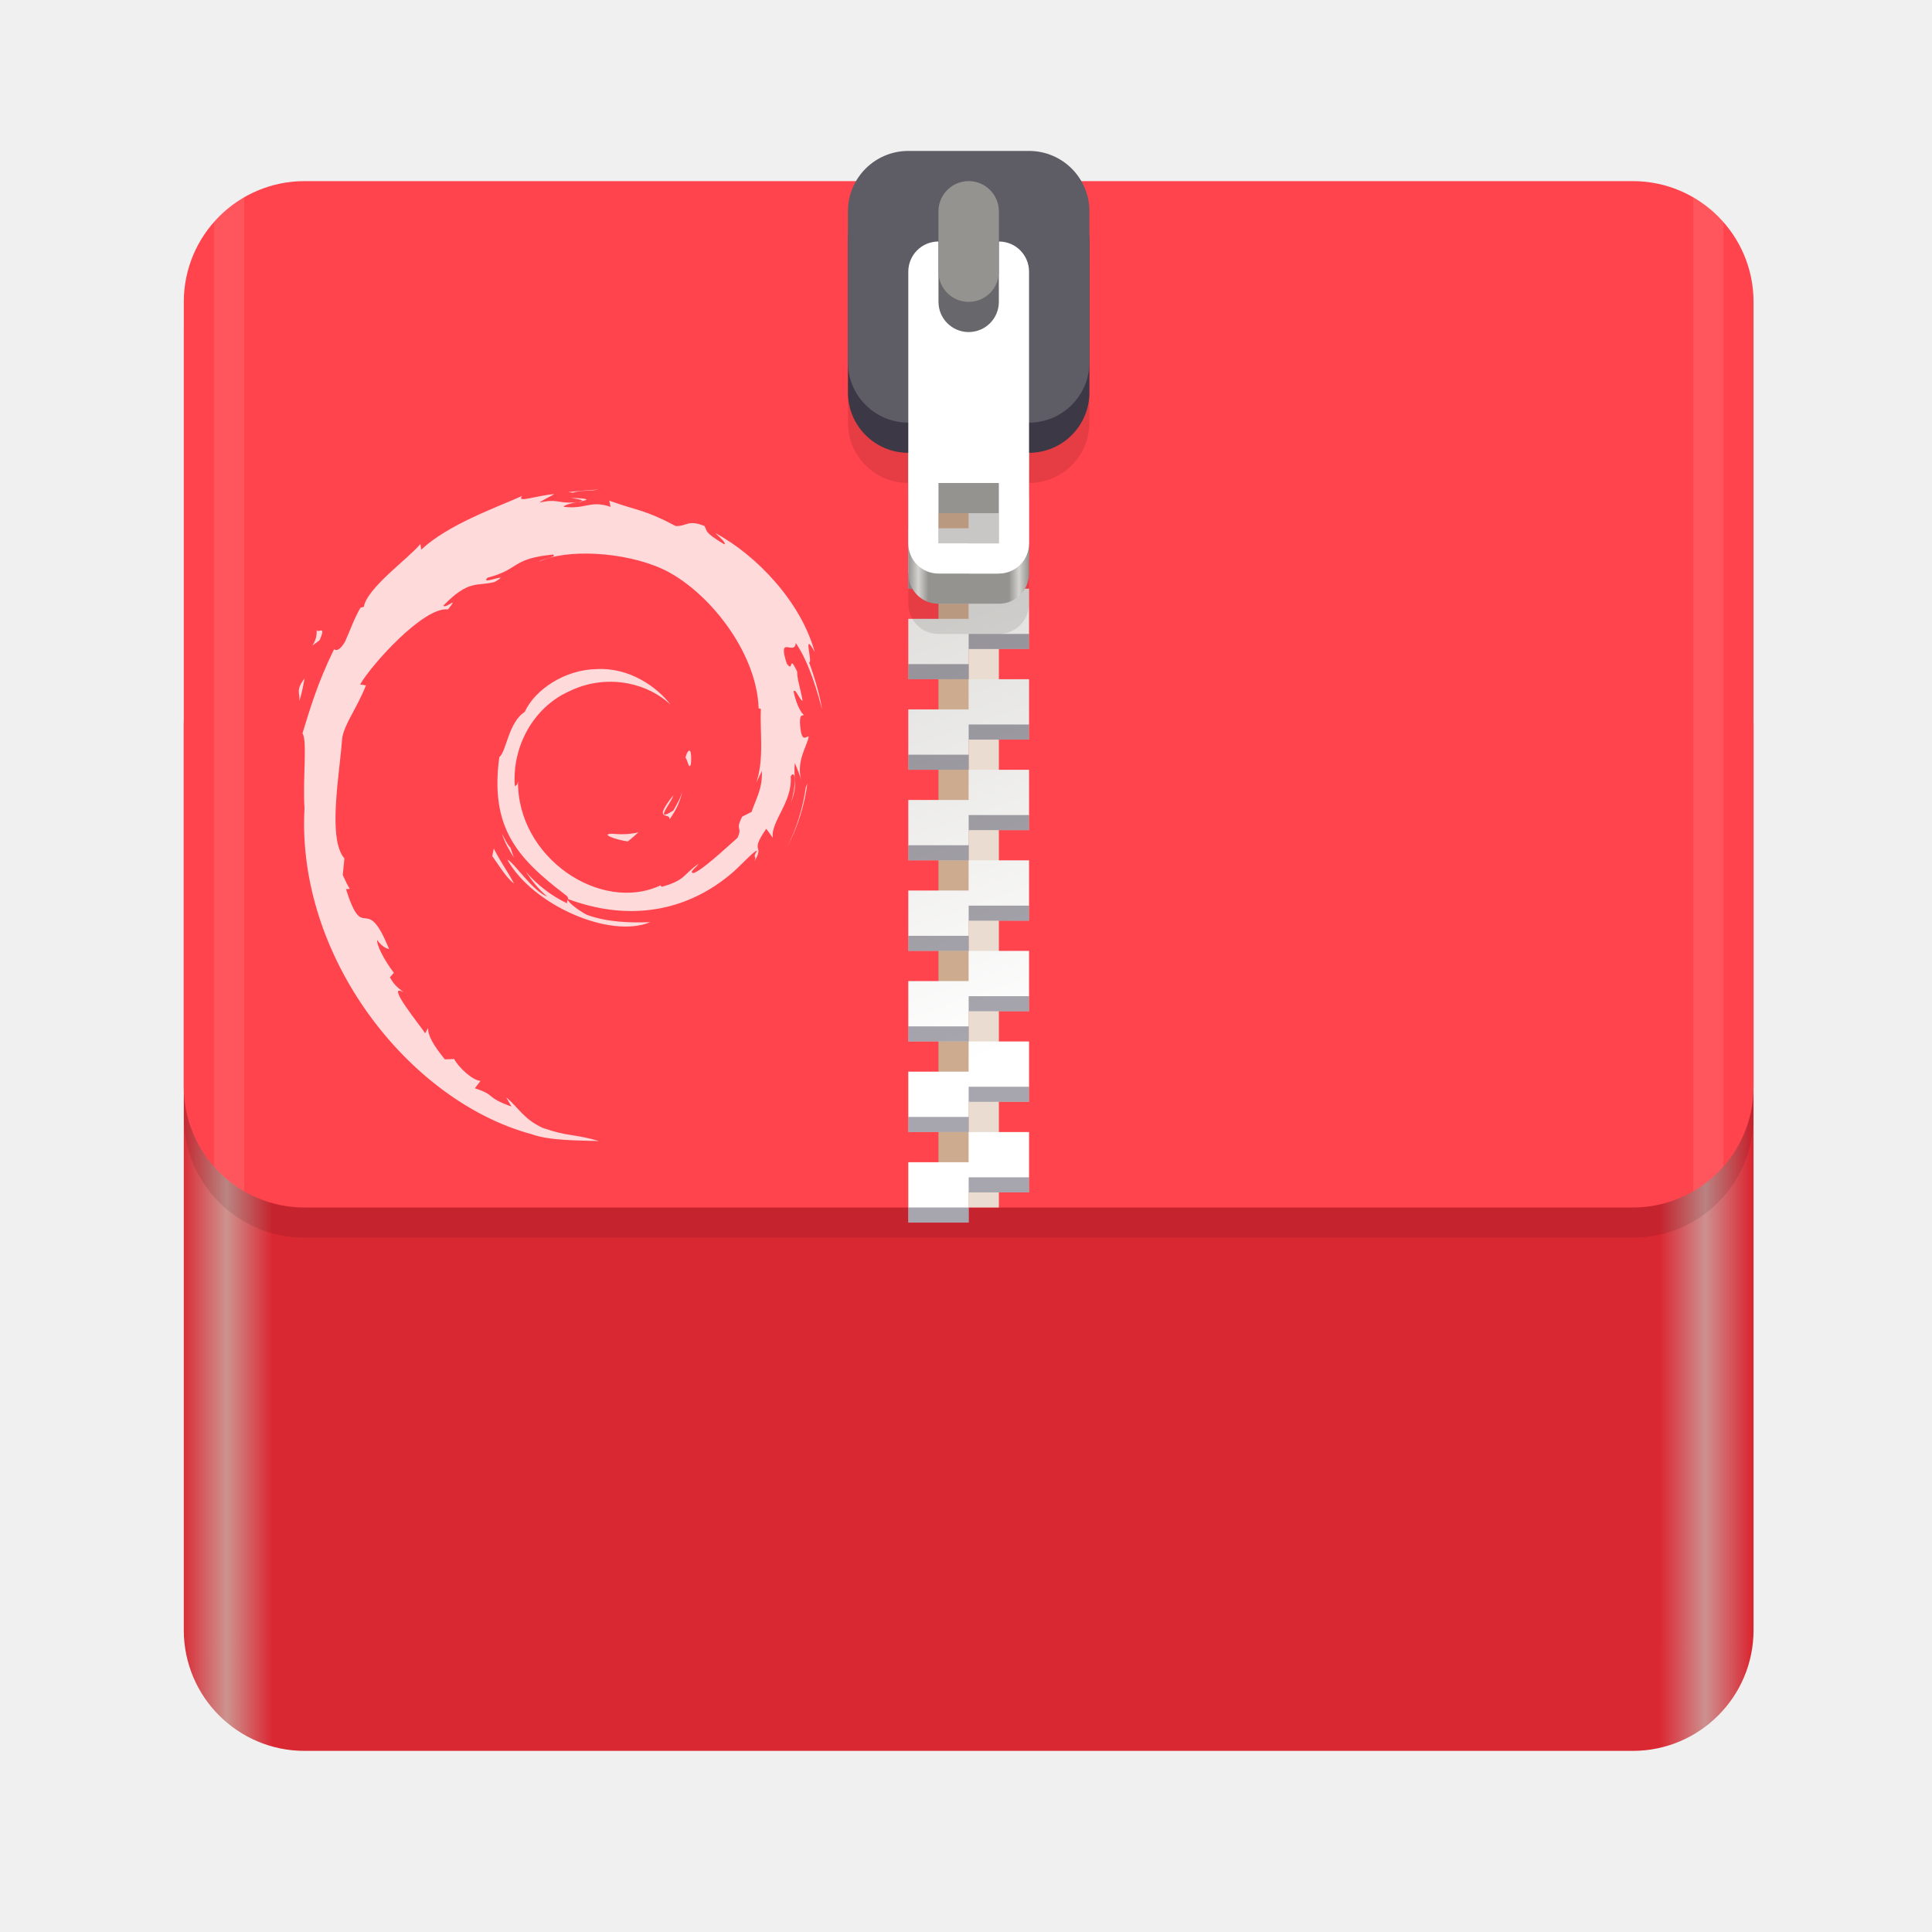
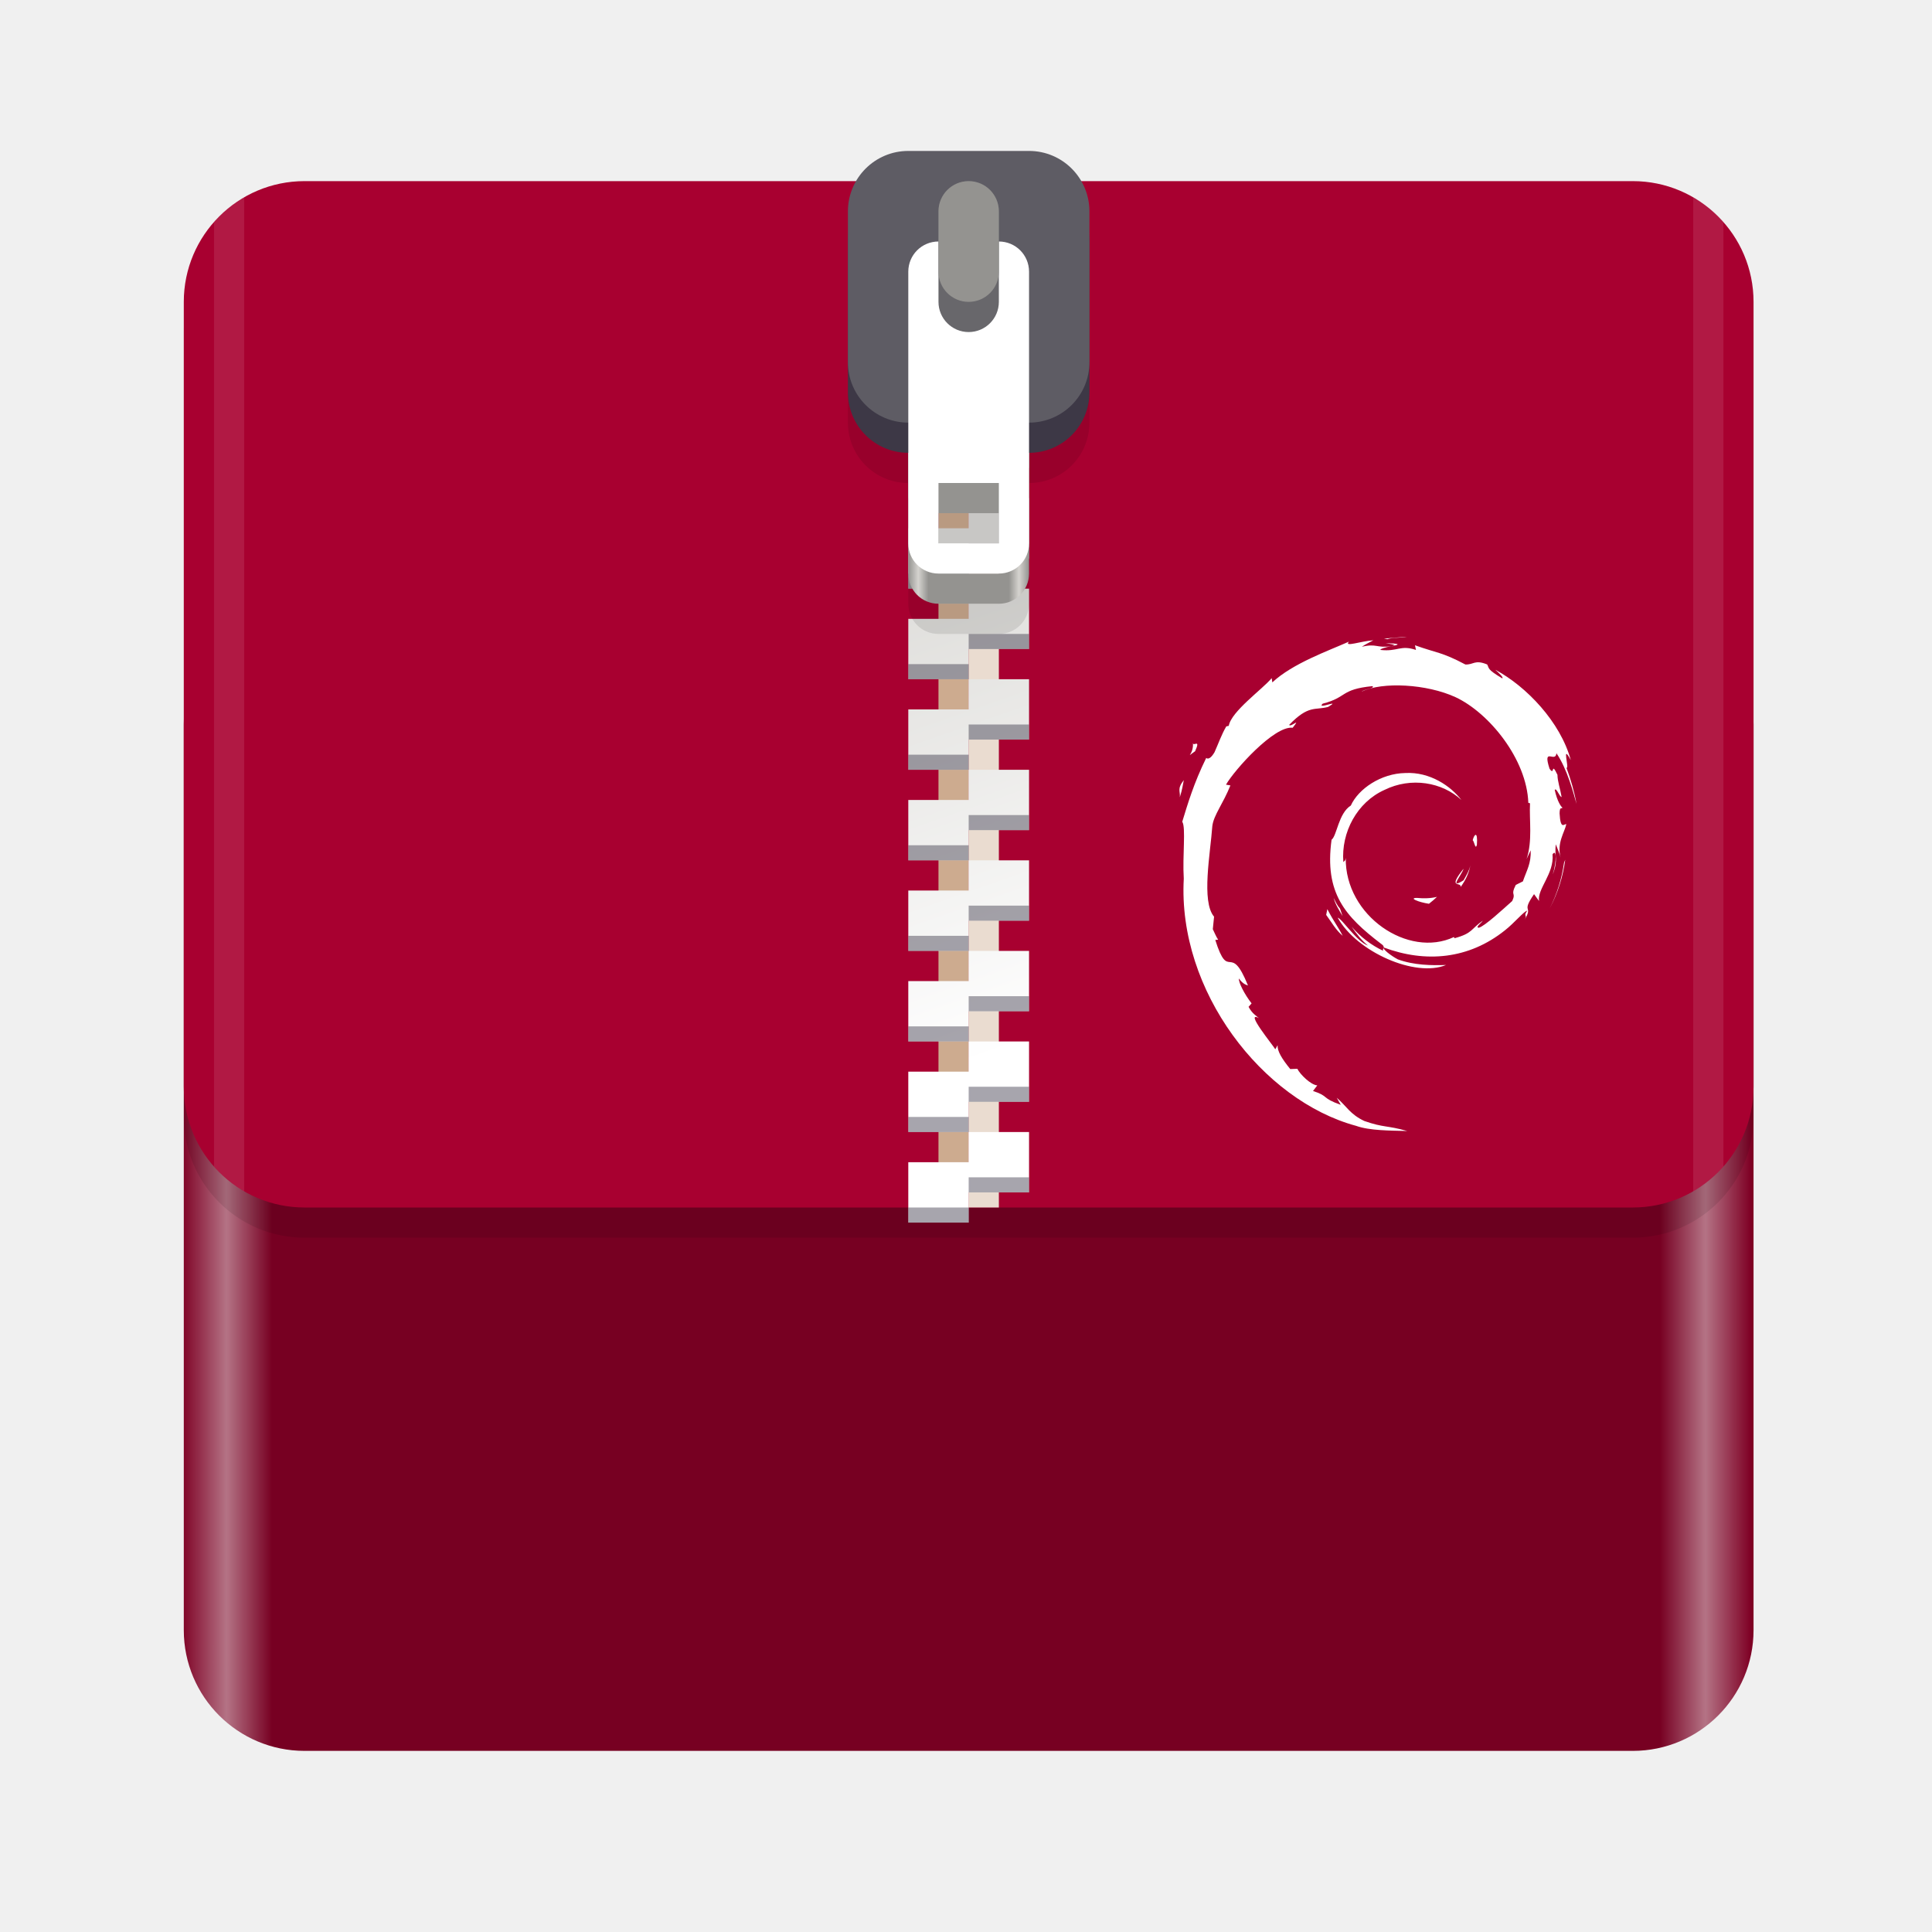
<svg xmlns="http://www.w3.org/2000/svg" id="svg11300" width="128" height="128" style="enable-background:new" version="1.0" viewBox="0 0 128 128">
  <defs id="defs3">
    <linearGradient id="linearGradient1329" x1="11.823" x2="115.82" y1="268" y2="268" gradientUnits="userSpaceOnUse">
-       <stop id="stop1345" style="stop-color:#da2833;stop-opacity:1" offset="0" />
-       <stop id="stop1347" style="stop-color:#cd938f;stop-opacity:1" offset=".029" />
-       <stop id="stop1349" style="stop-color:#da2833;stop-opacity:1" offset=".058" />
-       <stop id="stop1351" style="stop-color:#da2833;stop-opacity:1" offset=".942" />
-       <stop id="stop1353" style="stop-color:#cd908f;stop-opacity:1" offset=".971" />
-       <stop id="stop1355" style="stop-color:#da2833;stop-opacity:1" offset="1" />
+       <stop id="stop1345" style="stop-color:#7e0024;stop-opacity:1" offset="0" />
+       <stop id="stop1347" style="stop-color:#b47385;stop-opacity:1" offset=".029" />
+       <stop id="stop1349" style="stop-color:#770022;stop-opacity:1" offset=".058" />
+       <stop id="stop1351" style="stop-color:#770022;stop-opacity:1" offset=".942" />
+       <stop id="stop1353" style="stop-color:#b47385;stop-opacity:1" offset=".971" />
+       <stop id="stop1355" style="stop-color:#7e0024;stop-opacity:1" offset="1" />
    </linearGradient>
    <linearGradient id="linearGradient1610" x1="70.586" x2="60" y1="53.255" y2="23" gradientTransform="translate(0,170)" gradientUnits="userSpaceOnUse">
      <stop id="stop1652" style="stop-color:#fff" offset="0" />
      <stop id="stop1654" style="stop-color:#deddda" offset="1" />
    </linearGradient>
    <linearGradient id="linearGradient1612" x1="60" x2="68" y1="268" y2="268" gradientUnits="userSpaceOnUse">
      <stop id="stop1258" style="stop-color:#949390" offset="0" />
      <stop id="stop1260" style="stop-color:#d5d3cf" offset=".083" />
      <stop id="stop1262" style="stop-color:#949390" offset=".167" />
      <stop id="stop1264" style="stop-color:#949390" offset=".833" />
      <stop id="stop1266" style="stop-color:#d5d3cf" offset=".917" />
      <stop id="stop1268" style="stop-color:#949390" offset="1" />
    </linearGradient>
  </defs>
  <g id="layer1" transform="translate(0,-172)">
    <g id="g1149-5" transform="translate(.17678)" style="enable-background:new">
      <rect id="rect1000-3-4" x="12" y="212" width="104" height="76" rx="8" ry="8" style="enable-background:new;fill:url(#linearGradient1329)" />
      <rect id="rect1299" x="12" y="186" width="104" height="68" rx="8" ry="8" style="enable-background:new;opacity:.1" />
-       <rect id="rect1000-3-9-7" x="12" y="184" width="104" height="68" rx="8" ry="8" style="enable-background:new;fill:#ff444d;fill-opacity:1" />
+       <rect id="rect1000-3-9-7" x="12" y="184" width="104" height="68" rx="8" ry="8" style="enable-background:new;fill:#a80030;fill-opacity:1" />
      <rect id="rect1076-65" x="62" y="192" width="2" height="60" style="fill:#cdab8f;paint-order:normal" />
      <rect id="rect1076-6-69" transform="scale(1,-1)" x="64" y="-252" width="2" height="60" style="enable-background:new;fill:#eadcd0;paint-order:normal" />
      <g id="g1135-3" transform="translate(0,17)" style="enable-background:new">
        <path id="rect5175-2-7" d="m60 178v4h4v-2h4v-2h-4zm4 4v2h-4v4h4v-2h4v-4zm0 6v2h-4v4h4v-2h4v-4zm0 6v2h-4v4h4v-2h4v-2-2zm0 6v2h-4v4h4v-2h4v-4zm0 6v2h-4v4h4v-2h4v-4zm0 6v2h-4v4h4v-2h4v-2-2zm0 6v2h-4v4h4v-2h4v-4zm0 6v2h-4v4h4v-2h4v-4zm0 6v2h-4v4h4v-2h4v-2-2z" style="fill:url(#linearGradient1610);paint-order:normal" />
        <path id="path1183-4" d="m64 179v1h4v-1zm-4 2v1h4v-1zm4 4v1h4v-1zm-4 2v1h4v-1zm4 4v1h4v-1zm-4 2v1h4v-1zm4 4v1h4v-1zm-4 2v1h4v-1zm4 4v1h4v-1zm-4 2v1h4v-1zm4 4v1h4v-1zm-4 2v1h4v-1zm4 4v1h4v-1zm-4 2v1h4v-1zm4 4v1h4v-1zm-4 2v1h4v-1zm4 4v1h4v-1zm-4 2v1h4v-1zm4 4v1h4v-1zm-4 2v1h4v-1z" style="fill:#241f31;opacity:.4;paint-order:normal" />
      </g>
      <path id="path1340-5-4" d="m60 186c-2.216 0-4 1.784-4 4v10c0 2.216 1.784 4 4 4v8c0 1.108 0.892 2 2 2h4c1.108 0 2-0.892 2-2v-8c2.216 0 4-1.784 4-4v-10c0-2.216-1.784-4-4-4zm2 22h4v4h-4z" style="enable-background:new;opacity:.1" />
      <g id="g1352-52" transform="translate(0,-66)" style="enable-background:new">
        <path id="path1340-5" d="m62 258c-1.108 0-2 0.892-2 2v16c0 1.108 0.892 2 2 2h4c1.108 0 2-0.892 2-2v-16c0-1.108-0.892-2-2-2zm0 14h4v4h-4z" style="fill:url(#linearGradient1612)" />
        <rect id="rect1051-6-7-4" x="56" y="250" width="16" height="18" rx="4" ry="4" style="enable-background:new;fill:#3d3846" />
        <rect id="rect1051-6-74" x="56" y="248" width="16" height="18" rx="4" ry="4" style="enable-background:new;fill:#5e5c64" />
        <path id="rect1335-4" d="m62 254c-1.108 0-2 0.892-2 2v18c0 1.108 0.892 2 2 2h4c1.108 0 2-0.892 2-2v-18c0-1.108-0.892-2-2-2zm0 16h4v4h-4z" style="fill:#fff" />
        <rect id="rect5037-3-3" transform="scale(1,-1)" x="62" y="-260" width="4" height="10" rx="2" ry="2" style="enable-background:new;fill:#68676b;paint-order:normal" />
        <rect id="rect1089-0" transform="scale(1,-1)" x="62" y="-258" width="4" height="8" rx="2" ry="2" style="enable-background:new;fill:#949390;paint-order:normal" />
      </g>
      <path id="rect1236" transform="translate(-.17678 172)" d="m16.178 13.072c-0.755 0.435-1.428 0.99-2 1.639v62.578c0.572 0.649 1.245 1.204 2 1.639z" style="fill:#fff;opacity:.1;paint-order:normal" />
      <path id="rect1236-3" transform="translate(-.17678 172)" d="m112.18 13.072v65.855c0.755-0.436 1.428-0.991 2-1.641v-62.574c-0.572-0.649-1.245-1.205-2-1.641z" style="enable-background:new;fill:#fff;opacity:.1;paint-order:normal" />
-       <g id="g26" transform="matrix(0.1733949,0,0,0.1733949,29.15641,216.4769)" style="fill:#ffffff;fill-opacity:1;opacity:0.8">
-         <path d="m 64.525,62.053 c -4.125,0.058 0.78,2.125 6.165,2.954 1.488,-1.161 2.838,-2.336 4.04,-3.479 -3.354,0.821 -6.765,0.838 -10.205,0.525" id="path2" style="fill:#ffffff;fill-opacity:1" />
-         <path d="m 86.665,56.533 c 2.457,-3.389 4.246,-7.102 4.878,-10.939 -0.551,2.736 -2.035,5.099 -3.435,7.592 -7.711,4.854 -0.726,-2.883 -0.004,-5.824 -8.29,10.436 -1.138,6.257 -1.439,9.171" id="path4" style="fill:#ffffff;fill-opacity:1" />
-         <path d="m 94.839,35.268 c 0.497,-7.428 -1.462,-5.08 -2.121,-2.245 0.766,0.4 1.377,5.237 2.121,2.245" id="path6" style="fill:#ffffff;fill-opacity:1" />
-         <path d="m 48.883,-66.264 c 2.201,0.395 4.757,0.698 4.398,1.224 2.407,-0.528 2.954,-1.015 -4.398,-1.224" id="path8" style="fill:#ffffff;fill-opacity:1" />
-         <path d="m 53.281,-65.04 -1.556,0.32 1.448,-0.127 0.108,-0.193" id="path10" style="fill:#ffffff;fill-opacity:1" />
-         <path d="m 121.93,38.085 c 0.247,6.671 -1.95,9.907 -3.932,15.637 l -3.564,1.781 c -2.919,5.666 0.282,3.598 -1.807,8.105 -4.556,4.049 -13.823,12.67 -16.789,13.457 -2.163,-0.047 1.469,-2.554 1.943,-3.537 -6.097,4.188 -4.894,6.285 -14.217,8.83 L 83.291,81.751 C 60.29,92.569 28.344,71.129 28.765,41.875 28.519,43.732 28.067,43.268 27.557,44.019 26.371,28.967 34.509,13.849 48.232,7.676 61.659,1.03 77.395,3.758 87.012,12.72 81.73,5.8 71.217,-1.534 58.757,-0.848 46.549,-0.655 35.132,7.102 31.321,15.521 c -6.253,3.938 -6.979,15.177 -9.704,17.233 -3.665,26.943 6.896,38.583 24.762,52.275 2.812,1.896 0.792,2.184 1.173,3.627 C 41.616,85.877 36.18,81.68 31.711,76.542 c 2.372,3.473 4.931,6.847 8.239,9.499 -5.596,-1.897 -13.074,-13.563 -15.256,-14.038 9.647,17.274 39.142,30.295 54.587,23.836 -7.146,0.263 -16.226,0.146 -24.256,-2.822 -3.371,-1.734 -7.958,-5.331 -7.14,-6.003 21.079,7.875 42.854,5.965 61.09,-8.655 4.641,-3.614 9.709,-9.761 11.173,-9.846 -2.206,3.317 0.377,1.596 -1.318,4.523 4.625,-7.456 -2.008,-3.035 4.779,-12.877 l 2.507,3.453 c -0.931,-6.188 7.687,-13.704 6.813,-23.492 1.975,-2.994 2.206,3.22 0.107,10.107 2.912,-7.64 0.767,-8.867 1.516,-15.171 0.81,2.118 1.867,4.37 2.412,6.606 -1.895,-7.382 1.948,-12.433 2.898,-16.724 -0.937,-0.415 -2.928,3.264 -3.383,-5.457 0.065,-3.788 1.054,-1.985 1.435,-2.917 -0.744,-0.427 -2.694,-3.33 -3.88,-8.9 0.86,-1.308 2.3,3.393 3.47,3.586 -0.753,-4.429 -2.049,-7.805 -2.103,-11.202 -3.421,-7.149 -1.211,0.953 -3.985,-3.069 -3.641,-11.357 3.021,-2.637 3.47,-7.796 5.52,7.995 8.667,20.387 10.11,25.519 -1.103,-6.258 -2.883,-12.32 -5.058,-18.185 1.677,0.705 -2.699,-12.875 2.18,-3.882 -5.21,-19.172 -22.302,-37.087 -38.025,-45.493 1.924,1.76 4.354,3.971 3.481,4.317 -7.819,-4.656 -6.444,-5.018 -7.565,-6.985 -6.369,-2.591 -6.788,0.208 -11.007,0.004 -12.005,-6.368 -14.318,-5.69 -25.368,-9.681 l 0.502,2.349 c -7.953,-2.649 -9.265,1.005 -17.862,0.009 -0.523,-0.409 2.753,-1.479 5.452,-1.871 -7.69,1.015 -7.329,-1.515 -14.854,0.279 1.855,-1.301 3.815,-2.162 5.793,-3.269 -6.271,0.381 -14.971,3.649 -12.286,0.677 -10.235,4.569 -28.403,10.976 -38.597,20.535 l -0.321,-2.142 c -4.672,5.608 -20.371,16.748 -21.622,24.011 l -1.249,0.291 c -2.431,4.116 -4.004,8.781 -5.932,13.016 -3.18,5.417 -4.661,2.085 -4.208,2.934 -6.253,12.679 -9.359,23.332 -12.043,32.069 1.912,2.858 0.046,17.206 0.769,28.688 -3.141,56.709 39.8,111.77 86.737,124.48 6.88,2.459 17.11,2.364 25.813,2.618 -10.268,-2.937 -11.595,-1.556 -21.595,-5.044 -7.215,-3.398 -8.797,-7.277 -13.907,-11.711 l 2.022,3.573 c -10.021,-3.547 -5.829,-4.39 -13.982,-6.972 l 2.16,-2.82 C 11.175,156.251 5.82,151.022 4.355,148.126 l -3.553,0.14 c -4.27,-5.269 -6.545,-9.063 -6.379,-12.005 l -1.148,2.047 c -1.301,-2.235 -15.709,-19.759 -8.234,-15.679 -1.389,-1.271 -3.235,-2.067 -5.237,-5.703 l 1.522,-1.739 c -3.597,-4.627 -6.621,-10.562 -6.391,-12.536 1.919,2.592 3.25,3.075 4.568,3.52 -9.083,-22.539 -9.593,-1.242 -16.474,-22.942 l 1.456,-0.116 c -1.116,-1.682 -1.793,-3.506 -2.69,-5.298 l 0.633,-6.313 C -44.113,63.94 -39.401,39.351 -38.459,25.865 -37.804,20.38 -33,14.543 -29.345,5.388 l -2.227,-0.384 c 4.256,-7.423 24.301,-29.814 33.583,-28.662 4.499,-5.649 -0.892,-0.02 -1.772,-1.443 9.878,-10.223 12.984,-7.222 19.65,-9.061 7.19,-4.268 -6.17,1.664 -2.761,-1.628 12.427,-3.174 8.808,-7.216 25.021,-8.828 1.71,0.973 -3.969,1.503 -5.395,2.766 10.354,-5.066 32.769,-3.914 47.326,2.811 16.895,7.896 35.873,31.232 36.622,53.189 l 0.852,0.229 c -0.431,8.729 1.336,18.822 -1.727,28.094 l 2.1,-4.385" id="path12" style="fill:#ffffff;fill-opacity:1" />
-         <path d="m 19.5,67.715 -0.578,2.893 c 2.71,3.683 4.861,7.673 8.323,10.552 -2.49,-4.863 -4.341,-6.872 -7.745,-13.445" id="path14" style="fill:#ffffff;fill-opacity:1" />
-         <path d="m 25.909,67.464 c -1.435,-1.587 -2.284,-3.497 -3.235,-5.4 0.909,3.345 2.771,6.219 4.504,9.143 l -1.269,-3.743" id="path16" style="fill:#ffffff;fill-opacity:1" />
-         <path d="m 139.32,42.814 -0.605,1.52 c -1.111,7.892 -3.511,15.701 -7.189,22.941 4.06,-7.639 6.69,-15.995 7.79,-24.461" id="path18" style="fill:#ffffff;fill-opacity:1" />
-         <path d="m 49.698,-68.243 c 2.789,-1.022 6.855,-0.56 9.814,-1.233 -3.855,0.324 -7.693,0.517 -11.484,1.005 l 1.67,0.228" id="path20" style="fill:#ffffff;fill-opacity:1" />
-         <path d="m -48.219,-16.176 c 0.642,5.951 -4.477,8.26 1.134,4.337 3.007,-6.773 -1.175,-1.87 -1.134,-4.337" id="path22" style="fill:#ffffff;fill-opacity:1" />
-         <path d="m -54.812,11.362 c 1.292,-3.967 1.526,-6.349 2.02,-8.645 -3.571,4.566 -1.643,5.539 -2.02,8.645" id="path24" style="fill:#ffffff;fill-opacity:1" />
-       </g>
    </g>
  </g>
+   <g transform="matrix(0.3631119,0,0,0.3631119,71.72344,42.18857)" style="display:inline;fill:#ffffff;fill-opacity:1;stroke-width:0.25;enable-background:new" id="g60">
+     <path d="m 60.969,47.645 c -1.494,0.02 0.281,0.768 2.232,1.069 0.541,-0.422 1.027,-0.846 1.463,-1.26 -1.213,0.297 -2.449,0.304 -3.695,0.191" style="fill:#ffffff;fill-opacity:1" id="path36" />
+     <path d="m 68.986,45.646 c 0.893,-1.229 1.541,-2.573 1.77,-3.963 -0.201,0.99 -0.736,1.845 -1.244,2.749 -2.793,1.759 -0.264,-1.044 -0.002,-2.111 -3.002,3.783 -0.414,2.268 -0.524,3.325" style="fill:#ffffff;fill-opacity:1" id="path38" />
+     <path d="m 71.949,37.942 c 0.182,-2.691 -0.529,-1.839 -0.768,-0.814 0.278,0.146 0.499,1.898 0.768,0.814" style="fill:#ffffff;fill-opacity:1" id="path40" />
+     <path d="m 55.301,1.163 c 0.798,0.142 1.724,0.252 1.591,0.443 0.876,-0.193 1.073,-0.367 -1.591,-0.443" style="fill:#ffffff;fill-opacity:1" id="path42" />
+     <path d="M 56.893,1.606 56.332,1.723 56.855,1.675 56.893,1.606" style="fill:#ffffff;fill-opacity:1" id="path44" />
+     <path d="m 81.762,38.962 c 0.09,2.416 -0.705,3.59 -1.424,5.666 l -1.293,0.643 c -1.057,2.054 0.105,1.304 -0.652,2.937 -1.652,1.467 -5.006,4.589 -6.08,4.875 -0.785,-0.017 0.531,-0.926 0.703,-1.281 -2.209,1.516 -1.773,2.276 -5.152,3.199 L 67.766,54.78 c -8.33,3.92 -19.902,-3.847 -19.75,-14.443 -0.088,0.672 -0.253,0.504 -0.437,0.774 -0.43,-5.451 2.518,-10.926 7.49,-13.165 4.863,-2.406 10.564,-1.42 14.045,1.829 -1.912,-2.506 -5.721,-5.163 -10.232,-4.917 -4.421,0.072 -8.558,2.881 -9.938,5.932 -2.264,1.425 -2.528,5.496 -3.514,6.242 -1.329,9.76 2.497,13.975 8.97,18.936 1.016,0.686 0.286,0.791 0.422,1.313 -2.15,-1.006 -4.118,-2.526 -5.738,-4.387 0.86,1.257 1.787,2.479 2.986,3.439 -2.029,-0.685 -4.738,-4.913 -5.527,-5.085 3.495,6.258 14.178,10.975 19.775,8.634 -2.59,0.096 -5.879,0.053 -8.787,-1.022 -1.225,-0.629 -2.884,-1.93 -2.587,-2.173 7.636,2.851 15.522,2.158 22.128,-3.137 1.682,-1.31 3.518,-3.537 4.049,-3.567 -0.799,1.202 0.137,0.578 -0.477,1.639 1.672,-2.701 -0.729,-1.1 1.73,-4.664 l 0.908,1.25 c -0.34,-2.244 2.785,-4.966 2.467,-8.512 0.717,-1.084 0.799,1.168 0.039,3.662 1.055,-2.767 0.279,-3.212 0.549,-5.496 0.291,0.768 0.678,1.583 0.875,2.394 -0.688,-2.675 0.703,-4.503 1.049,-6.058 -0.342,-0.15 -1.061,1.182 -1.227,-1.976 0.025,-1.372 0.383,-0.719 0.52,-1.057 -0.268,-0.155 -0.975,-1.207 -1.404,-3.224 0.309,-0.475 0.832,1.229 1.256,1.298 -0.273,-1.603 -0.742,-2.826 -0.762,-4.057 -1.24,-2.59 -0.439,0.346 -1.443,-1.112 -1.32,-4.114 1.094,-0.955 1.258,-2.823 1.998,2.895 3.137,7.385 3.662,9.244 -0.4,-2.267 -1.045,-4.464 -1.834,-6.589 0.609,0.257 -0.979,-4.663 0.791,-1.405 C 87.189,15.552 81,9.062 75.305,6.018 76,6.655 76.879,7.455 76.565,7.581 73.731,5.896 74.229,5.763 73.823,5.051 71.518,4.112 71.364,5.128 69.839,5.053 65.489,2.745 64.651,2.99 60.648,1.546 L 60.83,2.398 C 57.949,1.438 57.473,2.76 54.36,2.4 54.171,2.253 55.358,1.864 56.336,1.723 53.55,2.091 53.68,1.173 50.954,1.824 51.625,1.353 52.337,1.04 53.053,0.64 50.782,0.778 47.629,1.962 48.602,0.884 44.897,2.538 38.316,4.859 34.623,8.322 L 34.507,7.546 c -1.692,2.031 -7.379,6.066 -7.832,8.699 l -0.453,0.105 c -0.879,1.491 -1.45,3.18 -2.148,4.713 -1.151,1.963 -1.688,0.756 -1.524,1.064 -2.265,4.592 -3.392,8.45 -4.363,11.616 0.692,1.035 0.017,6.232 0.278,10.391 -1.136,20.544 14.418,40.489 31.42,45.093 2.492,0.893 6.197,0.861 9.349,0.949 -3.718,-1.064 -4.198,-0.563 -7.822,-1.826 -2.613,-1.232 -3.185,-2.637 -5.037,-4.244 l 0.733,1.295 c -3.63,-1.285 -2.111,-1.59 -5.065,-2.525 l 0.783,-1.021 c -1.177,-0.09 -3.117,-1.982 -3.647,-3.033 l -1.288,0.051 c -1.546,-1.906 -2.371,-3.283 -2.31,-4.35 l -0.416,0.742 c -0.471,-0.809 -5.691,-7.158 -2.983,-5.68 -0.503,-0.458 -1.172,-0.747 -1.897,-2.066 l 0.551,-0.629 c -1.301,-1.677 -2.398,-3.826 -2.314,-4.542 0.695,0.938 1.177,1.114 1.655,1.275 -3.291,-8.164 -3.476,-0.449 -5.967,-8.31 l 0.526,-0.042 c -0.403,-0.611 -0.65,-1.27 -0.974,-1.919 l 0.23,-2.285 c -2.368,-2.736 -0.662,-11.645 -0.319,-16.53 0.235,-1.986 1.977,-4.101 3.3,-7.418 l -0.806,-0.138 c 1.542,-2.688 8.802,-10.799 12.166,-10.383 1.629,-2.046 -0.324,-0.008 -0.643,-0.522 3.579,-3.703 4.704,-2.616 7.119,-3.283 2.603,-1.545 -2.235,0.604 -1.001,-0.589 4.503,-1.149 3.19,-2.614 9.063,-3.197 0.62,0.352 -1.437,0.544 -1.953,1.001 3.75,-1.836 11.869,-1.417 17.145,1.018 6.117,2.861 12.994,11.314 13.266,19.267 l 0.309,0.083 c -0.156,3.162 0.484,6.819 -0.627,10.177 l 0.751,-1.591" style="fill:#ffffff;fill-opacity:1" id="path46" />
+     <path d="m 44.658,49.695 -0.211,1.047 c 0.983,1.335 1.763,2.781 3.016,3.821 -0.902,-1.759 -1.571,-2.486 -2.805,-4.868" style="fill:#ffffff;fill-opacity:1" id="path48" />
+     <path d="m 46.979,49.605 c -0.52,-0.576 -0.826,-1.268 -1.172,-1.956 0.33,1.211 1.006,2.252 1.633,3.312 l -0.461,-1.356" style="fill:#ffffff;fill-opacity:1" id="path50" />
+     <path d="m 88.063,40.675 -0.219,0.552 c -0.402,2.858 -1.273,5.686 -2.605,8.309 1.472,-2.767 2.421,-5.794 2.824,-8.861" style="fill:#ffffff;fill-opacity:1" id="path52" />
+     <path d="M 55.598,0.446 C 56.607,0.077 58.08,0.243 59.154,0 57.756,0.117 56.365,0.187 54.992,0.362 l 0.606,0.084" style="fill:#ffffff;fill-opacity:1" id="path54" />
+     <path d="m 20.127,19.308 c 0.233,2.154 -1.62,2.991 0.41,1.569 1.09,-2.454 -0.424,-0.677 -0.41,-1.569" style="fill:#ffffff;fill-opacity:1" id="path56" />
+     <path d="m 17.739,29.282 c 0.469,-1.437 0.553,-2.299 0.732,-3.132 -1.293,1.654 -0.596,2.007 -0.732,3.132" style="fill:#ffffff;fill-opacity:1" id="path58" />
+   </g>
</svg>
